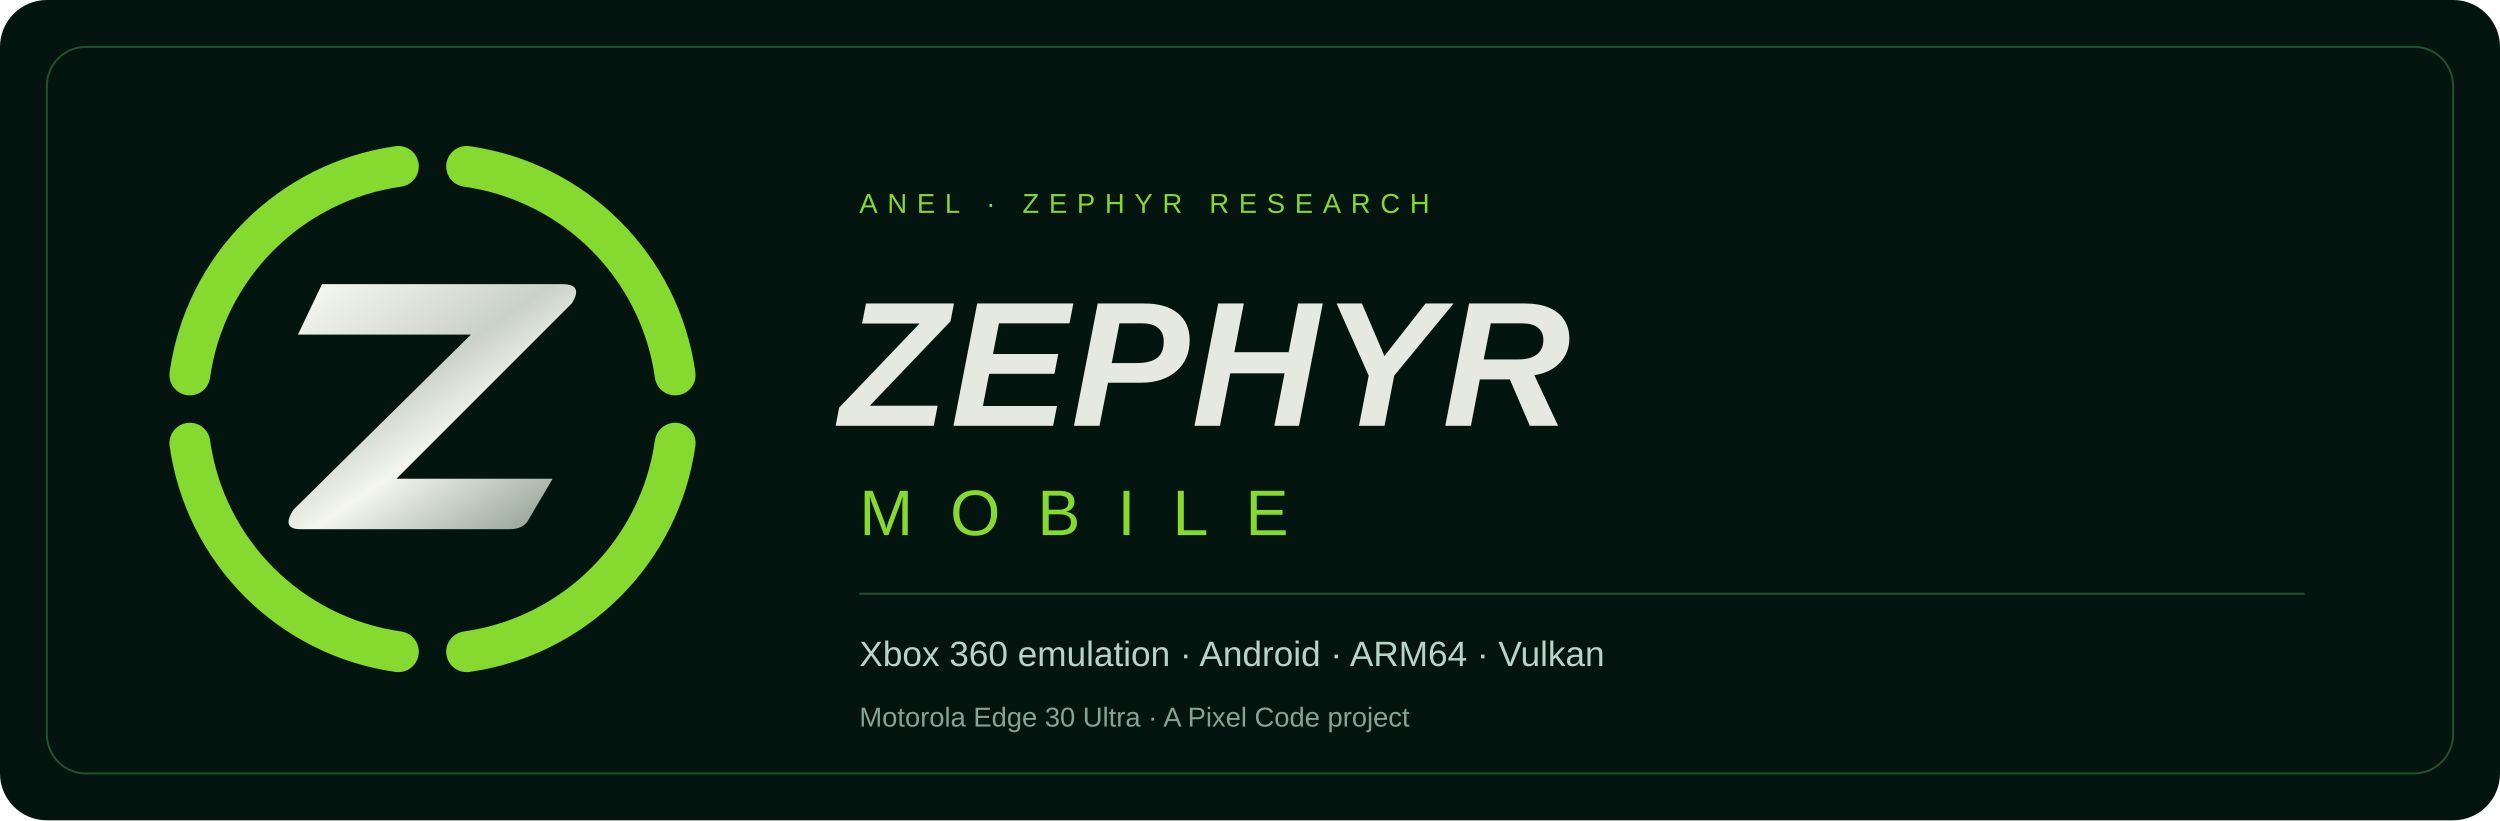
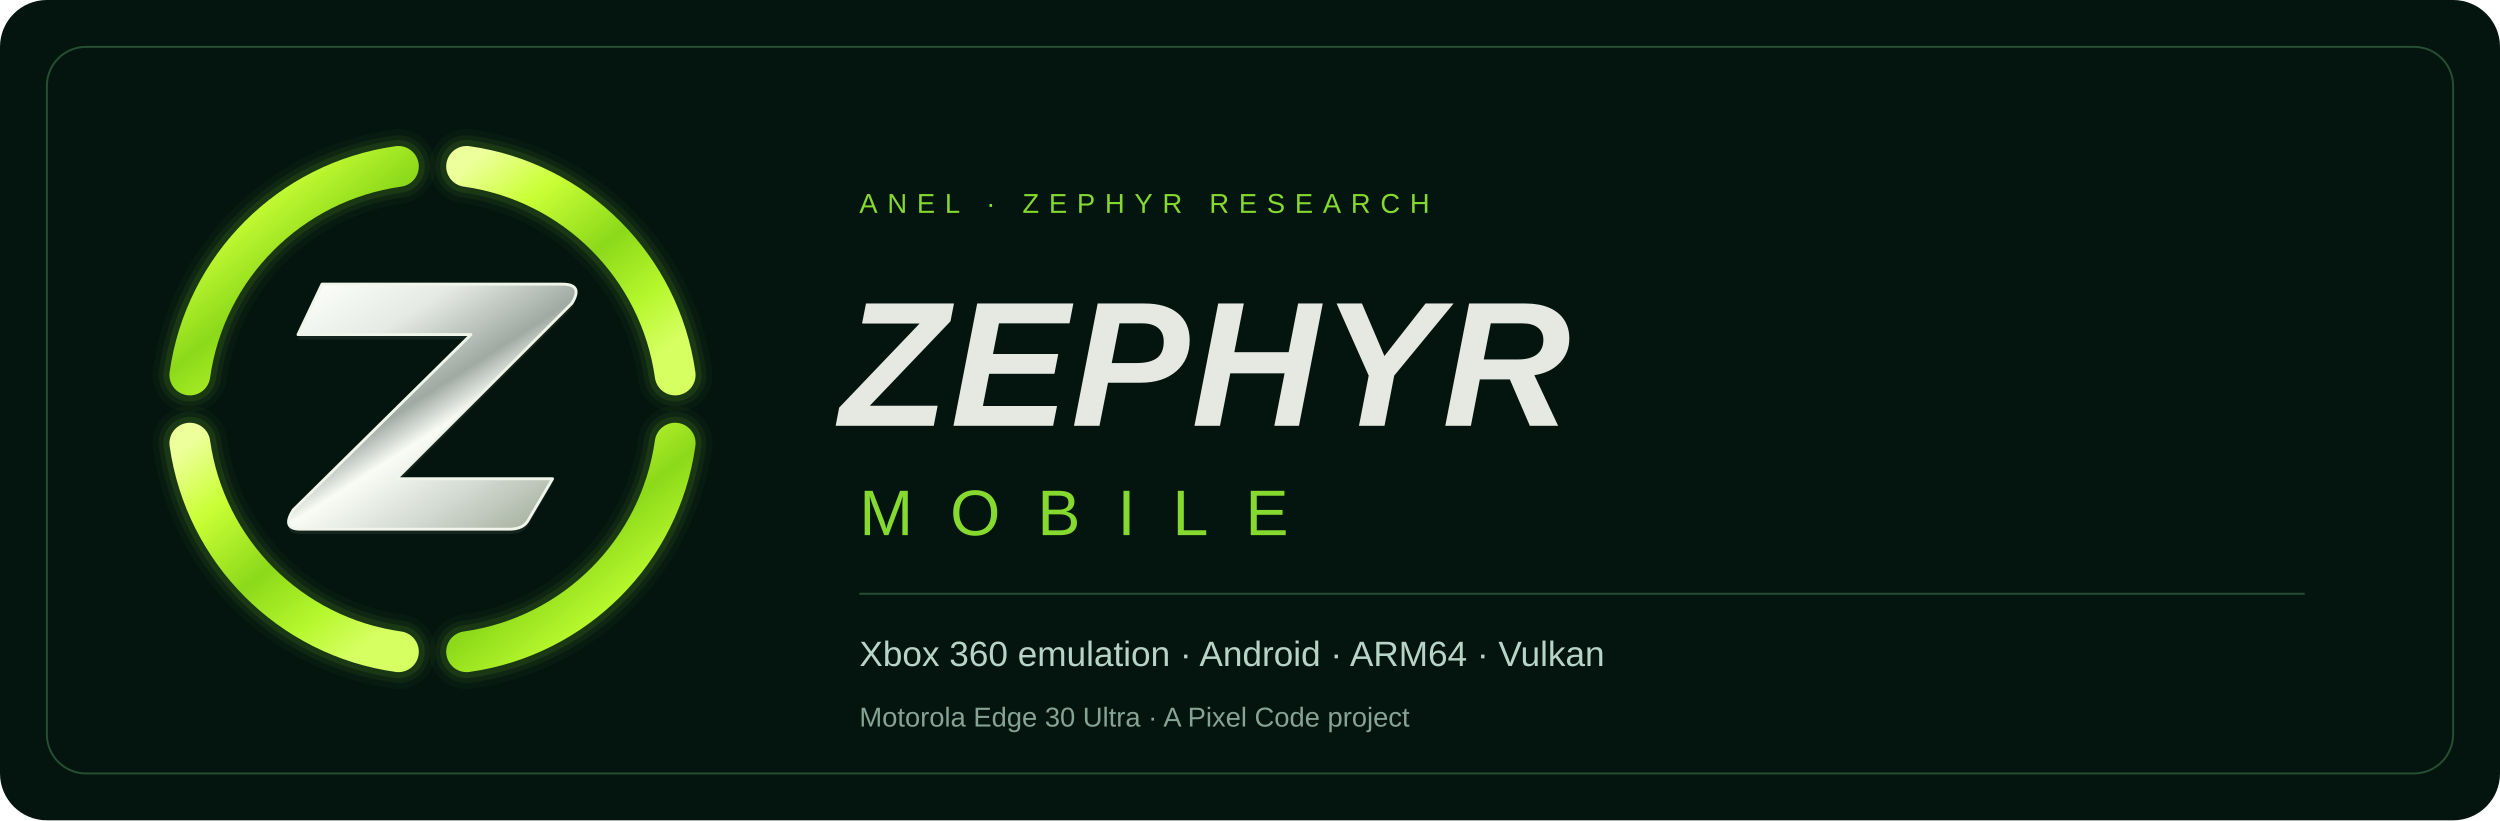
<svg xmlns="http://www.w3.org/2000/svg" width="1280" height="420" viewBox="0 0 1280 420" role="img">
  <defs>
-     <linearGradient id="silver" x1="0" y1="0" x2=".8" y2="1">
-       <stop stop-color="#FAFCF5" />
-       <stop offset=".45" stop-color="#CAD1C8" />
-       <stop offset=".65" stop-color="#F4F6EF" />
-       <stop offset="1" stop-color="#9DAA9F" />
+     <linearGradient id="silver" x1=".1" y1="0" x2=".85" y2="1">
+       <stop offset="0" stop-color="#FCFFF9" />
+       <stop offset="0.23" stop-color="#E6EAE4" />
+       <stop offset="0.47" stop-color="#9FAAA3" />
+       <stop offset="0.58" stop-color="#F9FCF5" />
+       <stop offset="0.78" stop-color="#D4DBD3" />
+       <stop offset="1" stop-color="#A5B19F" />
+     </linearGradient>
+     <linearGradient id="lime" x1="0" y1="0" x2=".8" y2="1">
+       <stop offset="0" stop-color="#EDFF9B" />
+       <stop offset="0.24" stop-color="#CAFF36" />
+       <stop offset="0.55" stop-color="#8CD91A" />
+       <stop offset="0.8" stop-color="#B5F72C" />
+       <stop offset="1" stop-color="#D6FF62" />
+     </linearGradient>
+     <linearGradient id="enamel" x1="0" y1="0" x2=".6" y2="1">
+       <stop stop-color="#163E28" />
+       <stop offset=".48" stop-color="#062218" />
+       <stop offset="1" stop-color="#02120D" />
    </linearGradient>
  </defs>
  <rect width="1280" height="420" rx="24" fill="#04150F" />
  <rect x="24" y="24" width="1232" height="372" rx="20" fill="none" stroke="#264F32" />
  <g transform="translate(64 52) scale(1.23)">
-     <path d="M229.007 142.196 A102 102 0 0 1 142.196 229.007" fill="none" stroke="#86D92F" stroke-width="17" stroke-linecap="round" />
-     <path d="M113.804 229.007 A102 102 0 0 1 26.993 142.196" fill="none" stroke="#86D92F" stroke-width="17" stroke-linecap="round" />
-     <path d="M26.993 113.804 A102 102 0 0 1 113.804 26.993" fill="none" stroke="#86D92F" stroke-width="17" stroke-linecap="round" />
-     <path d="M142.196 26.993 A102 102 0 0 1 229.007 113.804" fill="none" stroke="#86D92F" stroke-width="17" stroke-linecap="round" />
-     <path d="M82 76 H182 Q191 76 186 84 L113 157 H178 L168 174 Q166 178 160 178 H73 Q65 178 70 170 L144 97 H72 Z" fill="url(#silver)" />
+     <path d="M229.007 142.196 A102 102 0 0 1 142.196 229.007" fill="none" stroke="#86D92F" stroke-width="31" stroke-opacity="0.035" stroke-linecap="round" />
+     <path d="M113.804 229.007 A102 102 0 0 1 26.993 142.196" fill="none" stroke="#86D92F" stroke-width="31" stroke-opacity="0.035" stroke-linecap="round" />
+     <path d="M26.993 113.804 A102 102 0 0 1 113.804 26.993" fill="none" stroke="#86D92F" stroke-width="31" stroke-opacity="0.035" stroke-linecap="round" />
+     <path d="M142.196 26.993 A102 102 0 0 1 229.007 113.804" fill="none" stroke="#86D92F" stroke-width="31" stroke-opacity="0.035" stroke-linecap="round" />
+     <path d="M229.007 142.196 A102 102 0 0 1 142.196 229.007" fill="none" stroke="#86D92F" stroke-width="26" stroke-opacity="0.065" stroke-linecap="round" />
+     <path d="M113.804 229.007 A102 102 0 0 1 26.993 142.196" fill="none" stroke="#86D92F" stroke-width="26" stroke-opacity="0.065" stroke-linecap="round" />
+     <path d="M26.993 113.804 A102 102 0 0 1 113.804 26.993" fill="none" stroke="#86D92F" stroke-width="26" stroke-opacity="0.065" stroke-linecap="round" />
+     <path d="M142.196 26.993 A102 102 0 0 1 229.007 113.804" fill="none" stroke="#86D92F" stroke-width="26" stroke-opacity="0.065" stroke-linecap="round" />
+     <path d="M229.007 142.196 A102 102 0 0 1 142.196 229.007" fill="none" stroke="#86D92F" stroke-width="22" stroke-opacity="0.1" stroke-linecap="round" />
+     <path d="M113.804 229.007 A102 102 0 0 1 26.993 142.196" fill="none" stroke="#86D92F" stroke-width="22" stroke-opacity="0.1" stroke-linecap="round" />
+     <path d="M26.993 113.804 A102 102 0 0 1 113.804 26.993" fill="none" stroke="#86D92F" stroke-width="22" stroke-opacity="0.1" stroke-linecap="round" />
+     <path d="M142.196 26.993 A102 102 0 0 1 229.007 113.804" fill="none" stroke="#86D92F" stroke-width="22" stroke-opacity="0.1" stroke-linecap="round" />
+     <path d="M229.007 142.196 A102 102 0 0 1 142.196 229.007" fill="none" stroke="url(#lime)" stroke-width="17" stroke-linecap="round" />
+     <path d="M113.804 229.007 A102 102 0 0 1 26.993 142.196" fill="none" stroke="url(#lime)" stroke-width="17" stroke-linecap="round" />
+     <path d="M26.993 113.804 A102 102 0 0 1 113.804 26.993" fill="none" stroke="url(#lime)" stroke-width="17" stroke-linecap="round" />
+     <path d="M142.196 26.993 A102 102 0 0 1 229.007 113.804" fill="none" stroke="url(#lime)" stroke-width="17" stroke-linecap="round" />
+     <path d="M82 76 H182 Q191 76 186 84 L113 157 H178 L168 174 Q166 178 160 178 H73 Q65 178 70 170 L144 97 H72 Z" transform="translate(0 2)" fill="#15241D" />
+     <path d="M82 76 H182 Q191 76 186 84 L113 157 H178 L168 174 Q166 178 160 178 H73 Q65 178 70 170 L144 97 H72 Z" fill="url(#silver)" stroke="#F0F5E9" stroke-width="1.2" stroke-linejoin="round" />
  </g>
  <g font-family="Arial,Helvetica,sans-serif">
    <text x="440" y="109" fill="#86D92F" font-size="14" letter-spacing="5">ANEL · ZEPHYR RESEARCH</text>
    <text x="430" y="218" fill="#E6E9E2" font-size="91" font-style="italic" font-weight="700" letter-spacing="1">ZEPHYR</text>
    <text x="440" y="274" fill="#86D92F" font-size="33" letter-spacing="19">MOBILE</text>
    <path d="M440 304H1180" stroke="#264F32" />
    <text x="440" y="341" fill="#B8D4C8" font-size="18">Xbox 360 emulation · Android · ARM64 · Vulkan</text>
    <text x="440" y="372" fill="#86A394" font-size="14">Motorola Edge 30 Ultra · A Pixel Code project</text>
  </g>
</svg>
